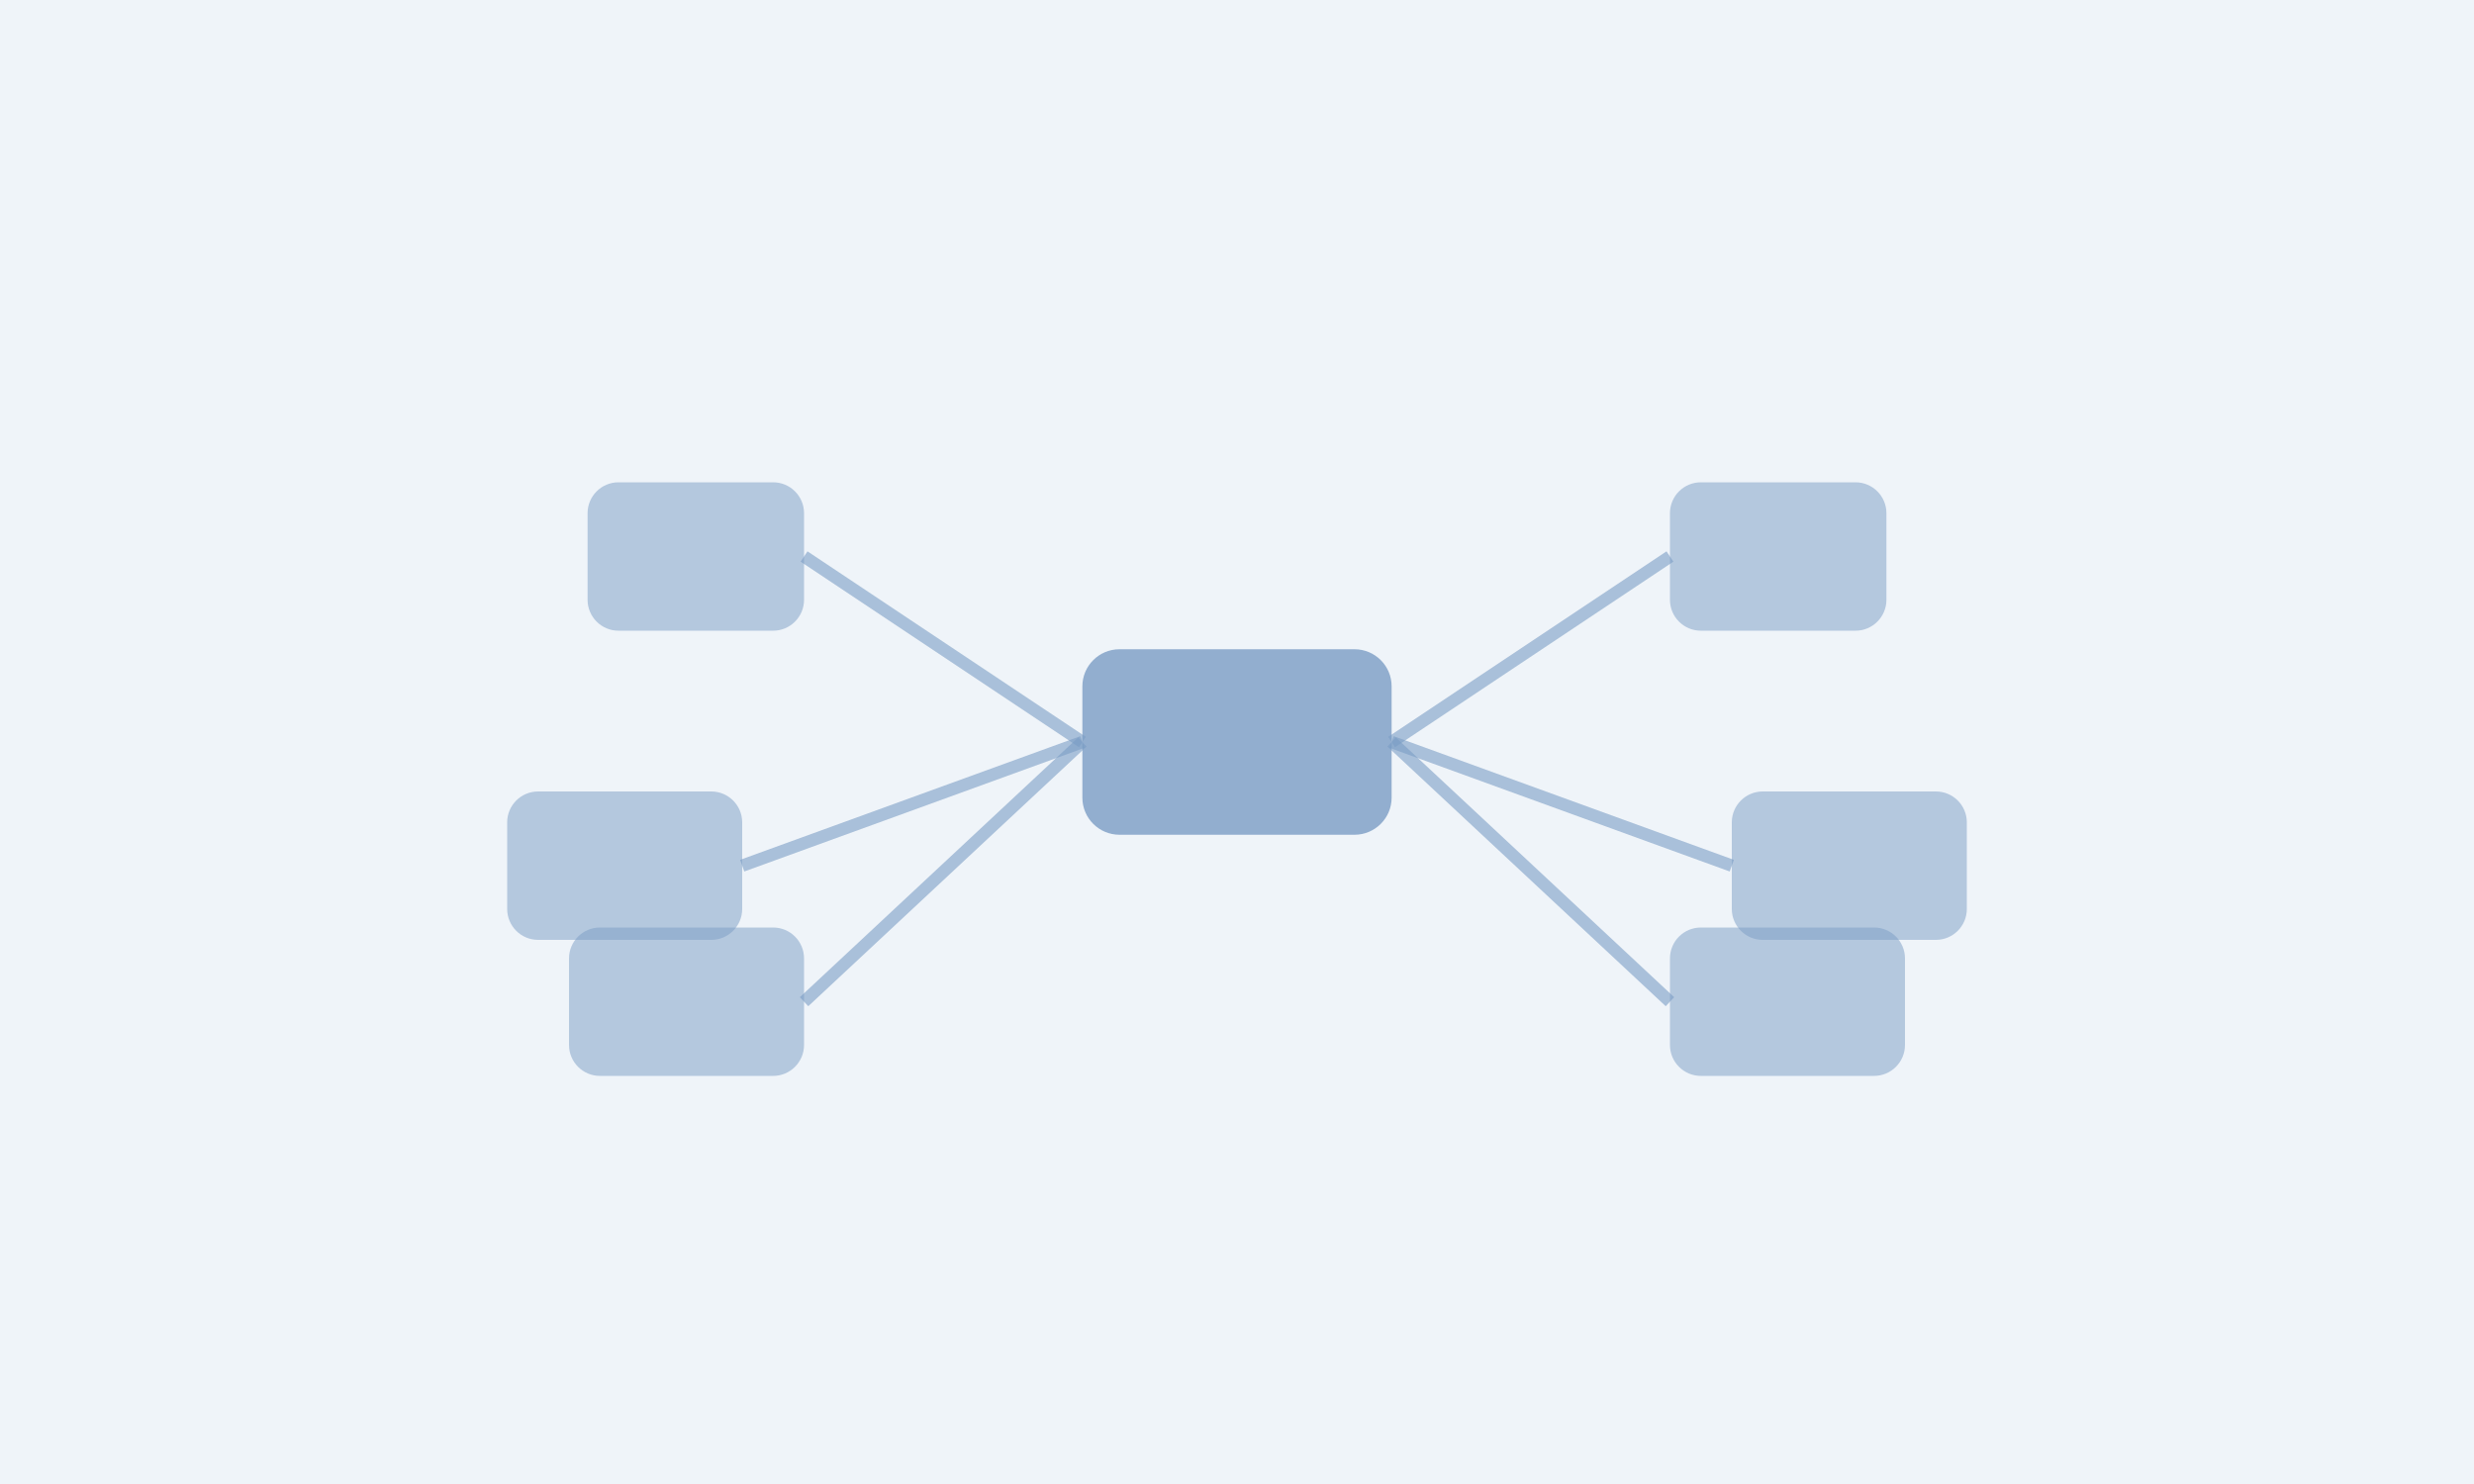
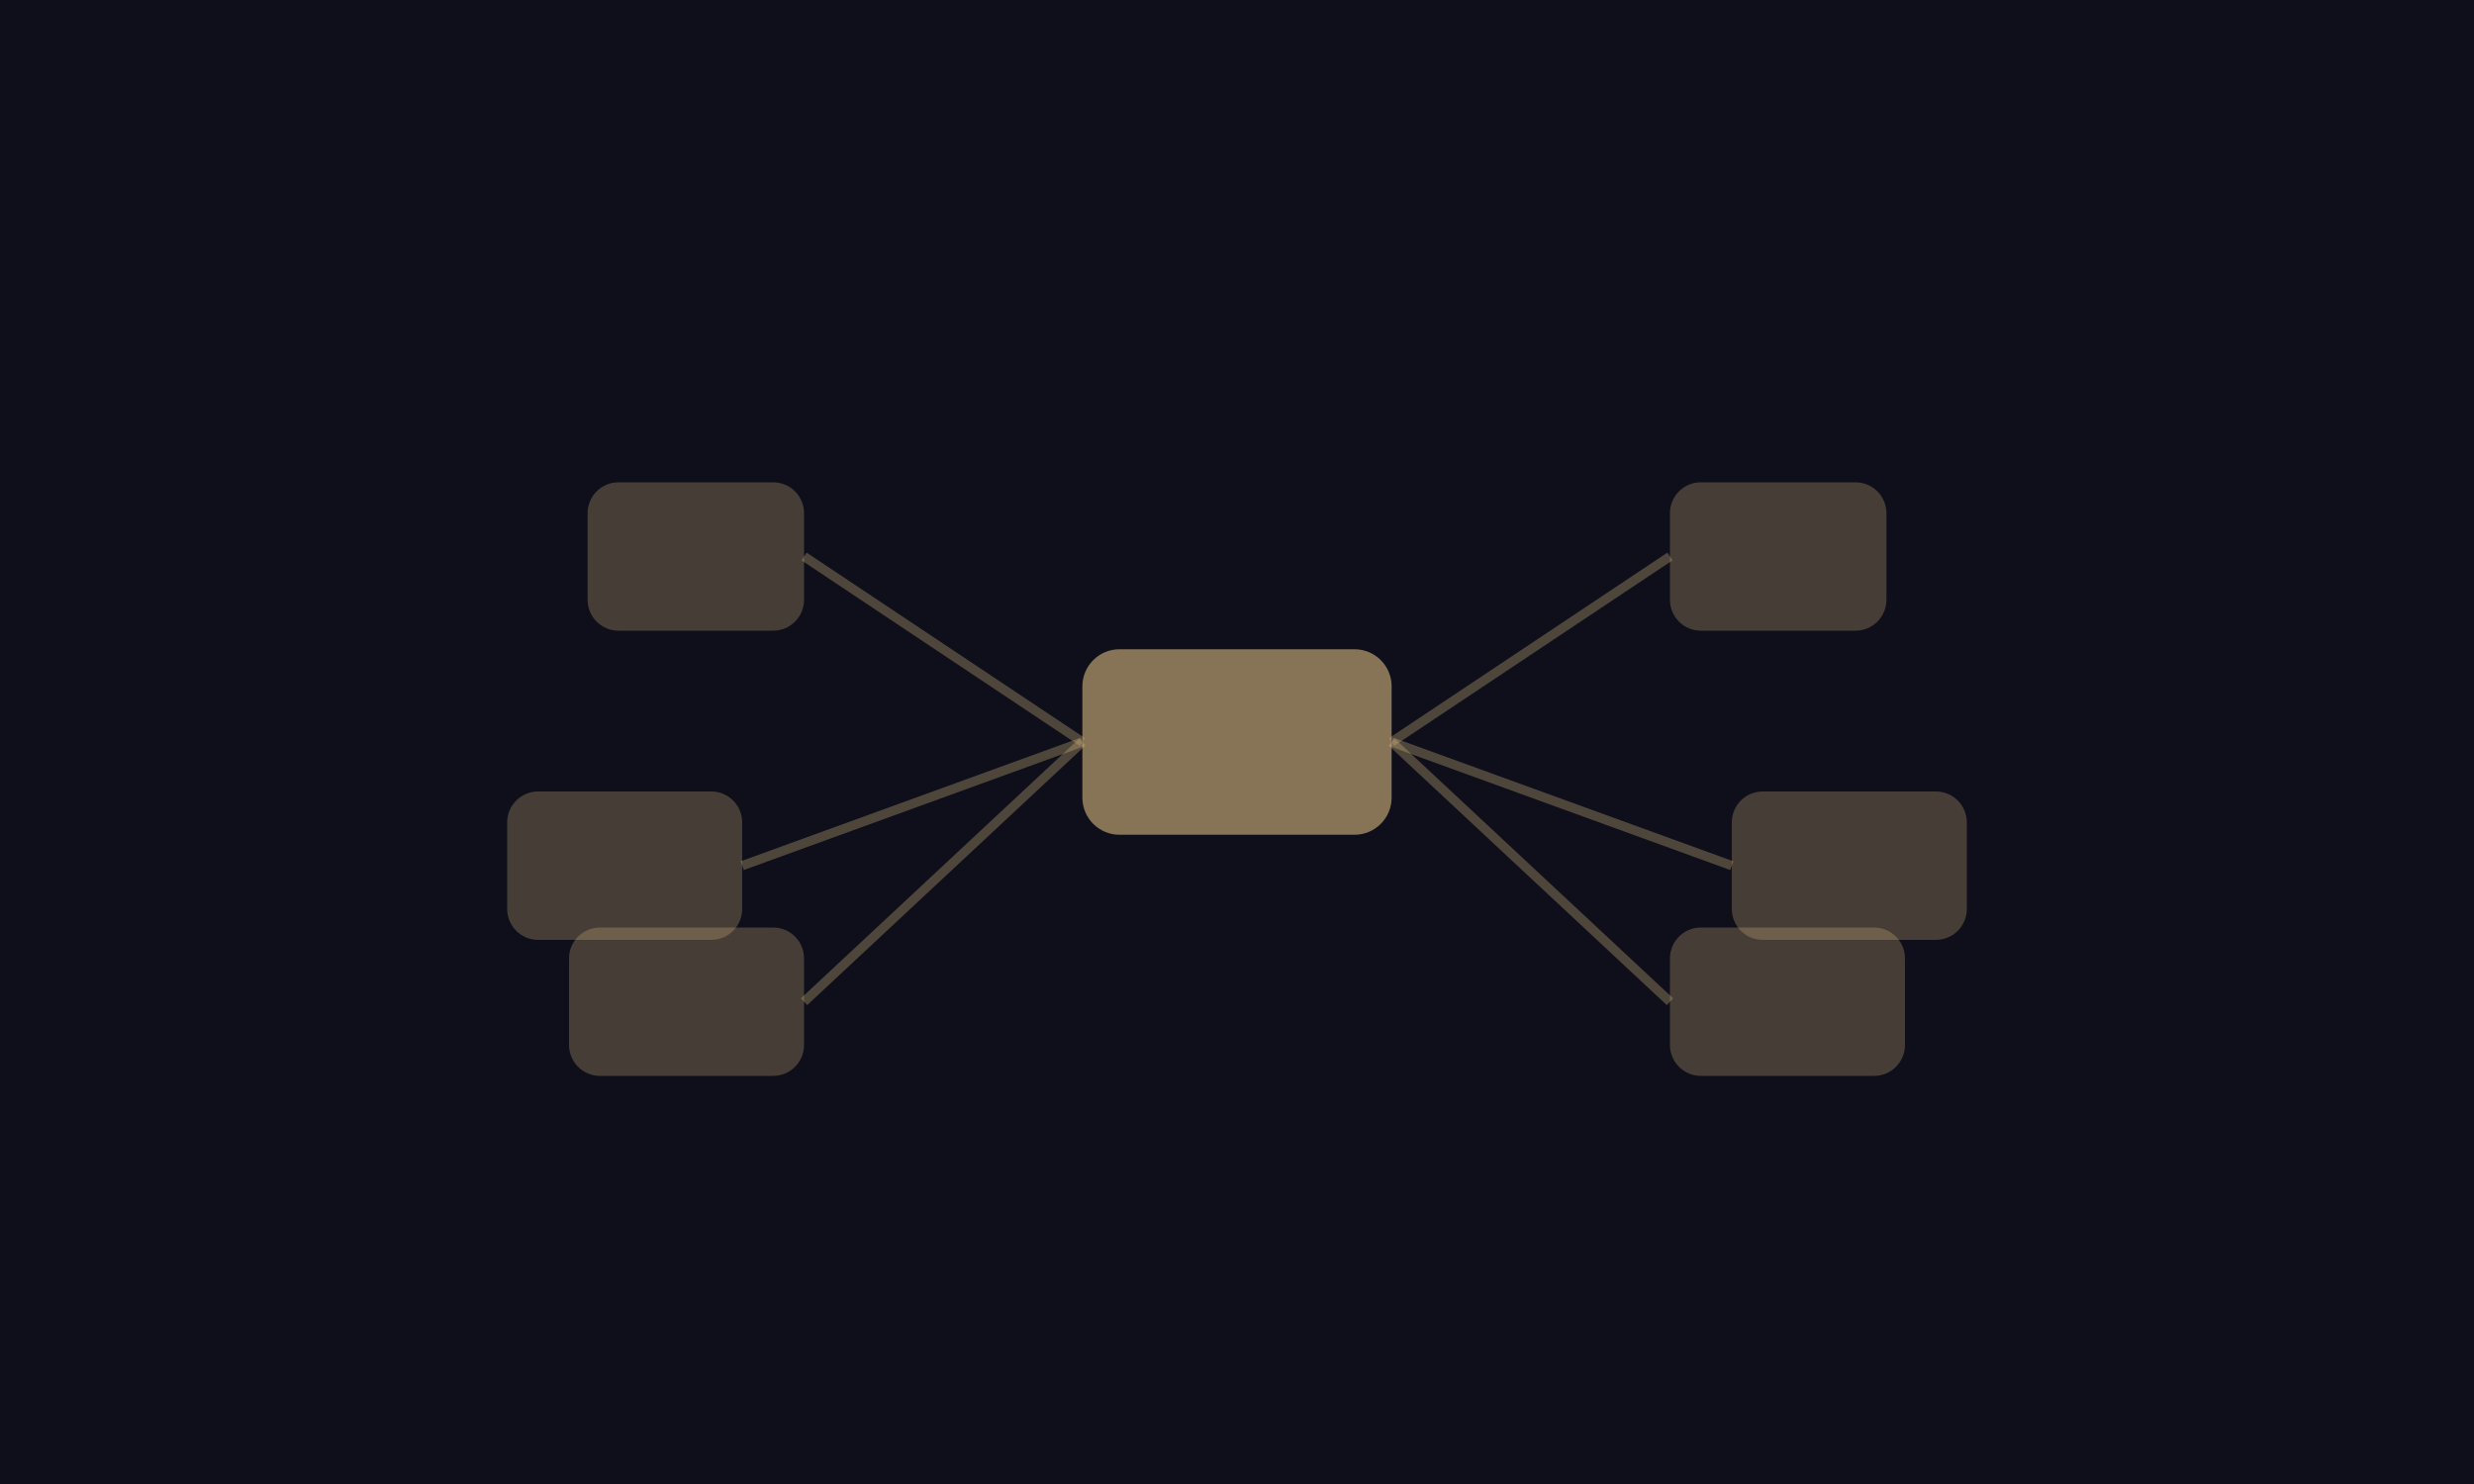
<svg xmlns="http://www.w3.org/2000/svg" viewBox="0 0 400 240" fill="none">
-   <rect width="400" height="240" fill="#EFF4F9" />
-   <rect x="175" y="105" width="50" height="30" rx="6" fill="#7A9CC4" opacity="0.8" />
-   <line x1="175" y1="120" x2="130" y2="90" stroke="#7A9CC4" stroke-width="2" opacity="0.6" />
-   <rect x="95" y="78" width="35" height="24" rx="5" fill="#7A9CC4" opacity="0.5" />
-   <line x1="175" y1="120" x2="120" y2="140" stroke="#7A9CC4" stroke-width="2" opacity="0.6" />
-   <rect x="82" y="128" width="38" height="24" rx="5" fill="#7A9CC4" opacity="0.5" />
-   <line x1="175" y1="120" x2="130" y2="162" stroke="#7A9CC4" stroke-width="2" opacity="0.6" />
-   <rect x="92" y="150" width="38" height="24" rx="5" fill="#7A9CC4" opacity="0.5" />
-   <line x1="225" y1="120" x2="270" y2="90" stroke="#7A9CC4" stroke-width="2" opacity="0.6" />
-   <rect x="270" y="78" width="35" height="24" rx="5" fill="#7A9CC4" opacity="0.5" />
-   <line x1="225" y1="120" x2="280" y2="140" stroke="#7A9CC4" stroke-width="2" opacity="0.6" />
-   <rect x="280" y="128" width="38" height="24" rx="5" fill="#7A9CC4" opacity="0.5" />
-   <line x1="225" y1="120" x2="270" y2="162" stroke="#7A9CC4" stroke-width="2" opacity="0.6" />
-   <rect x="270" y="150" width="38" height="24" rx="5" fill="#7A9CC4" opacity="0.5" />
+   <rect width="400" height="240" fill="#0E0F1A" />
+   <rect x="175" y="105" width="50" height="30" rx="6" fill="#C8AB78" opacity="0.65" />
+   <line x1="175" y1="120" x2="130" y2="90" stroke="#C8AB78" stroke-width="1.5" opacity="0.35" />
+   <rect x="95" y="78" width="35" height="24" rx="5" fill="#C8AB78" opacity="0.3" />
+   <line x1="175" y1="120" x2="120" y2="140" stroke="#C8AB78" stroke-width="1.5" opacity="0.35" />
+   <rect x="82" y="128" width="38" height="24" rx="5" fill="#C8AB78" opacity="0.3" />
+   <line x1="175" y1="120" x2="130" y2="162" stroke="#C8AB78" stroke-width="1.5" opacity="0.35" />
+   <rect x="92" y="150" width="38" height="24" rx="5" fill="#C8AB78" opacity="0.3" />
+   <line x1="225" y1="120" x2="270" y2="90" stroke="#C8AB78" stroke-width="1.5" opacity="0.35" />
+   <rect x="270" y="78" width="35" height="24" rx="5" fill="#C8AB78" opacity="0.3" />
+   <line x1="225" y1="120" x2="280" y2="140" stroke="#C8AB78" stroke-width="1.5" opacity="0.35" />
+   <rect x="280" y="128" width="38" height="24" rx="5" fill="#C8AB78" opacity="0.3" />
+   <line x1="225" y1="120" x2="270" y2="162" stroke="#C8AB78" stroke-width="1.5" opacity="0.35" />
+   <rect x="270" y="150" width="38" height="24" rx="5" fill="#C8AB78" opacity="0.3" />
</svg>
